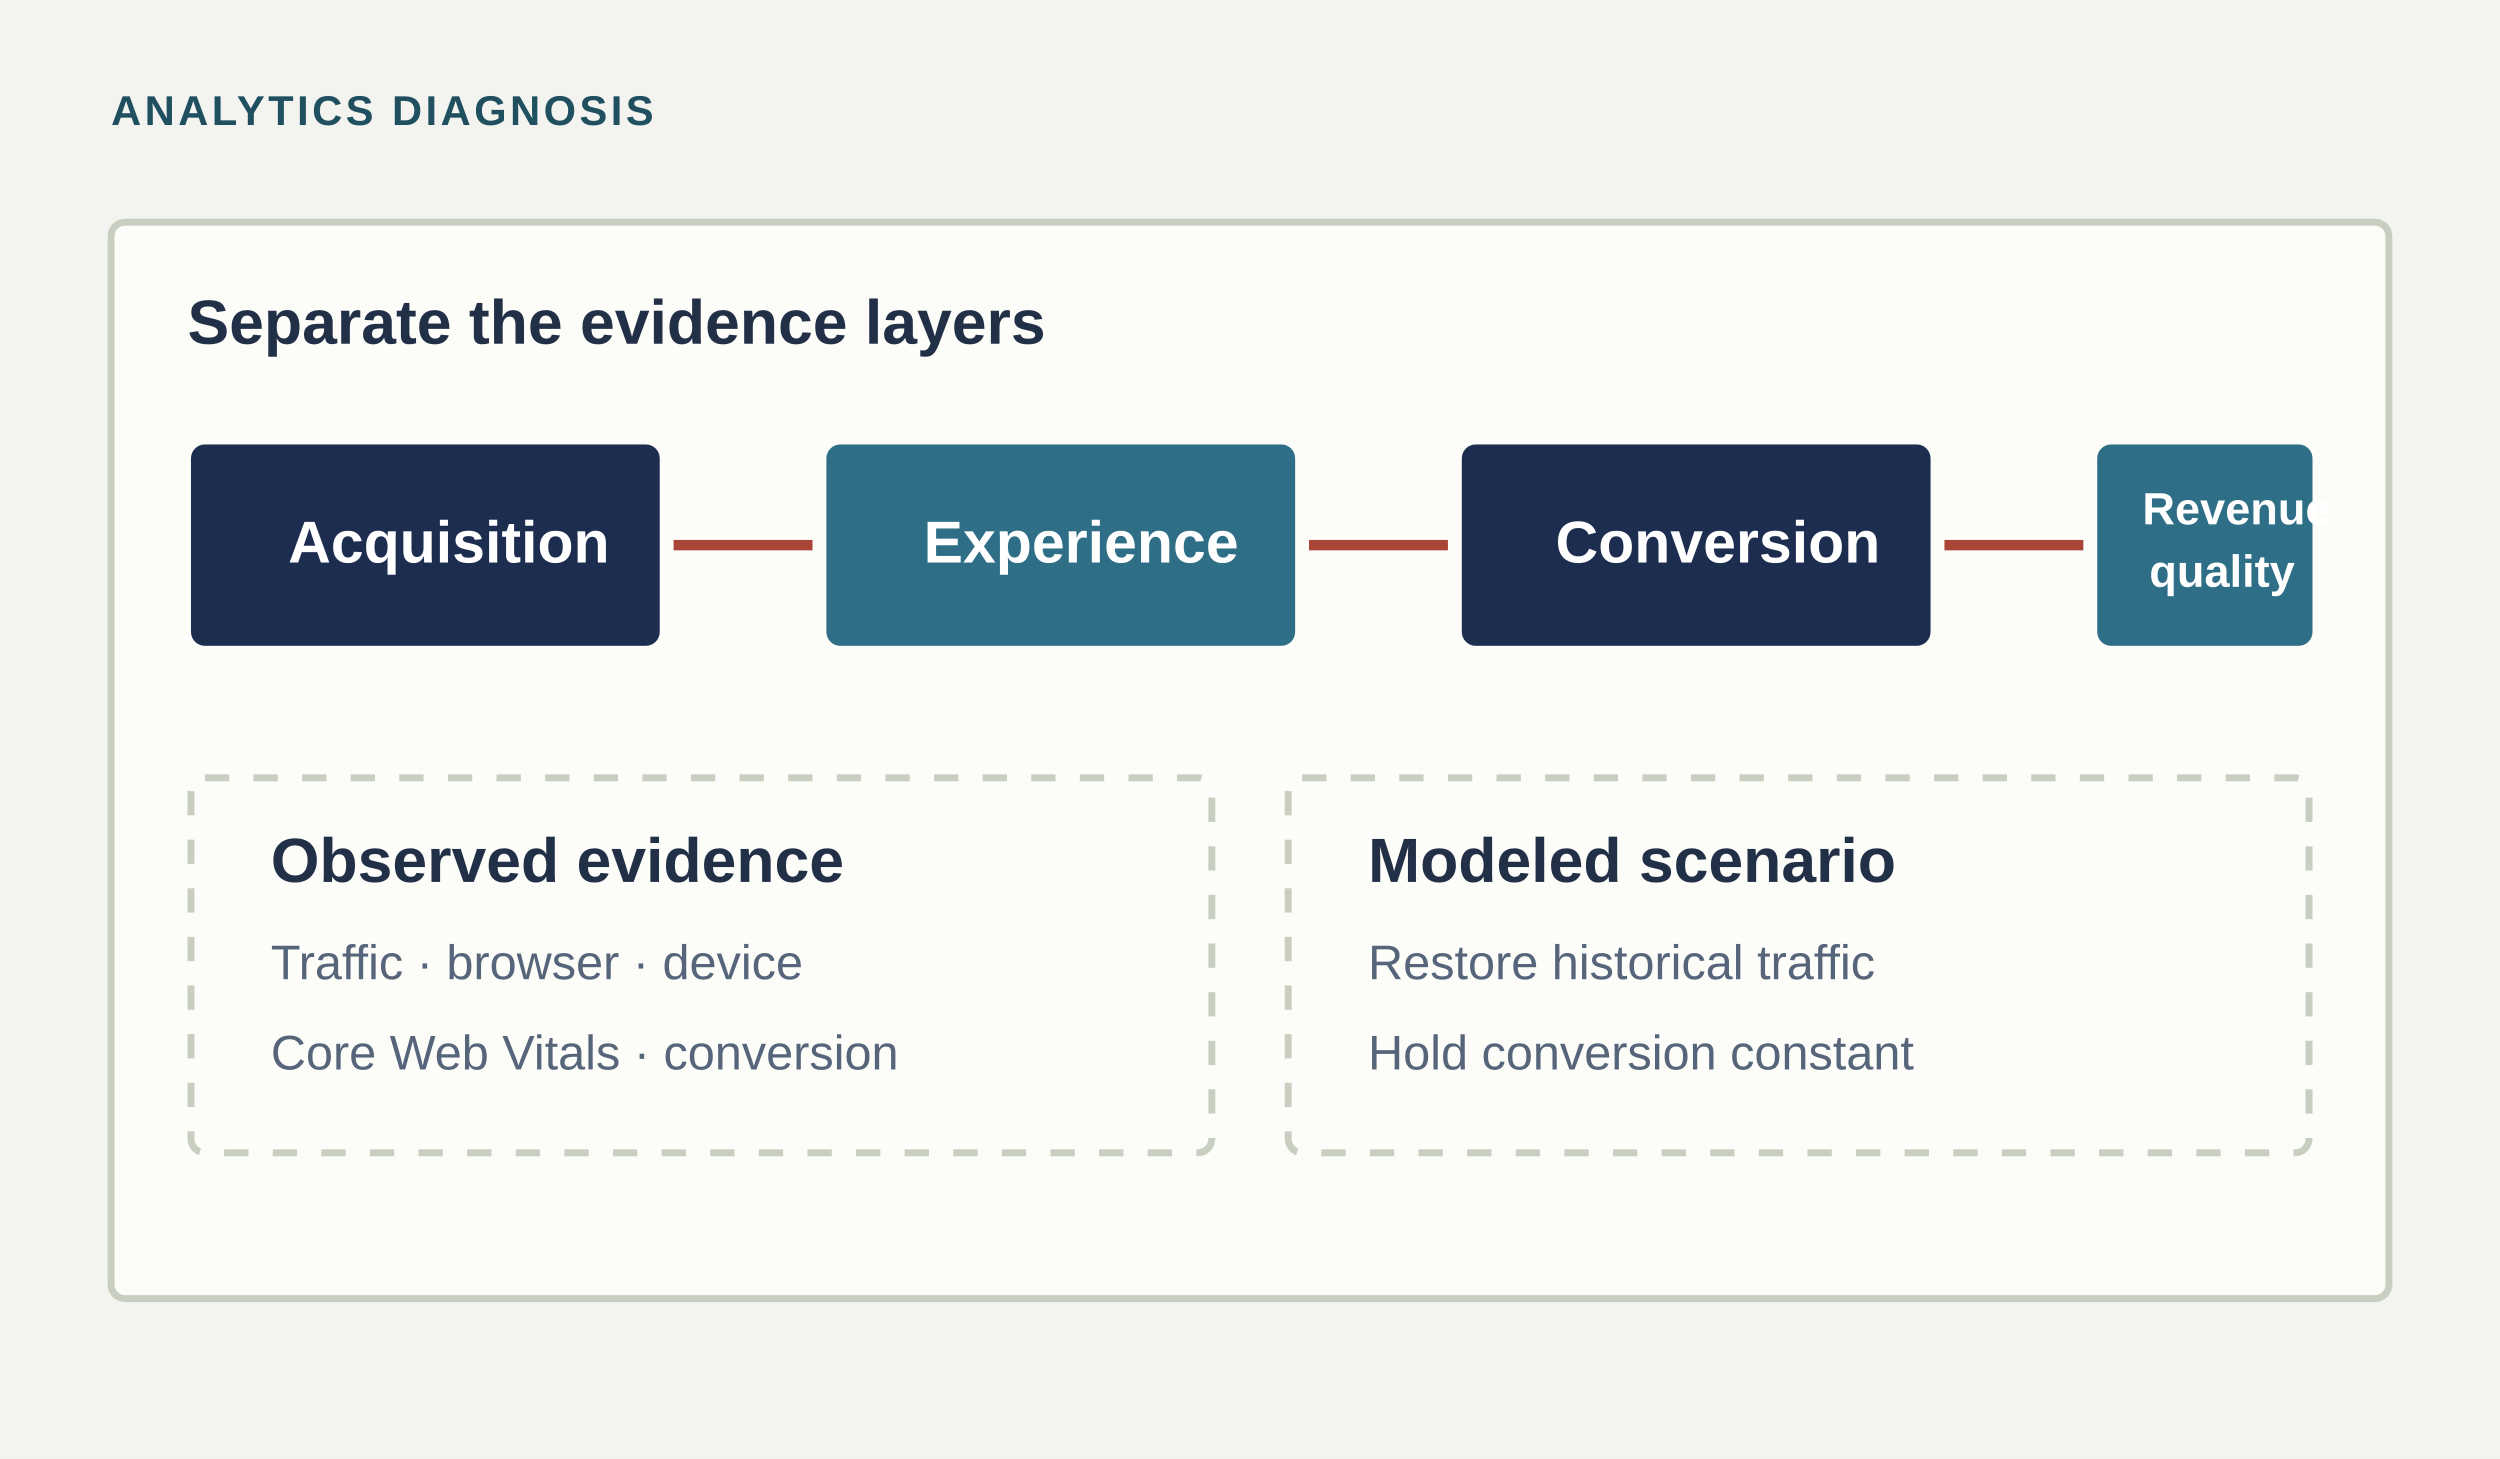
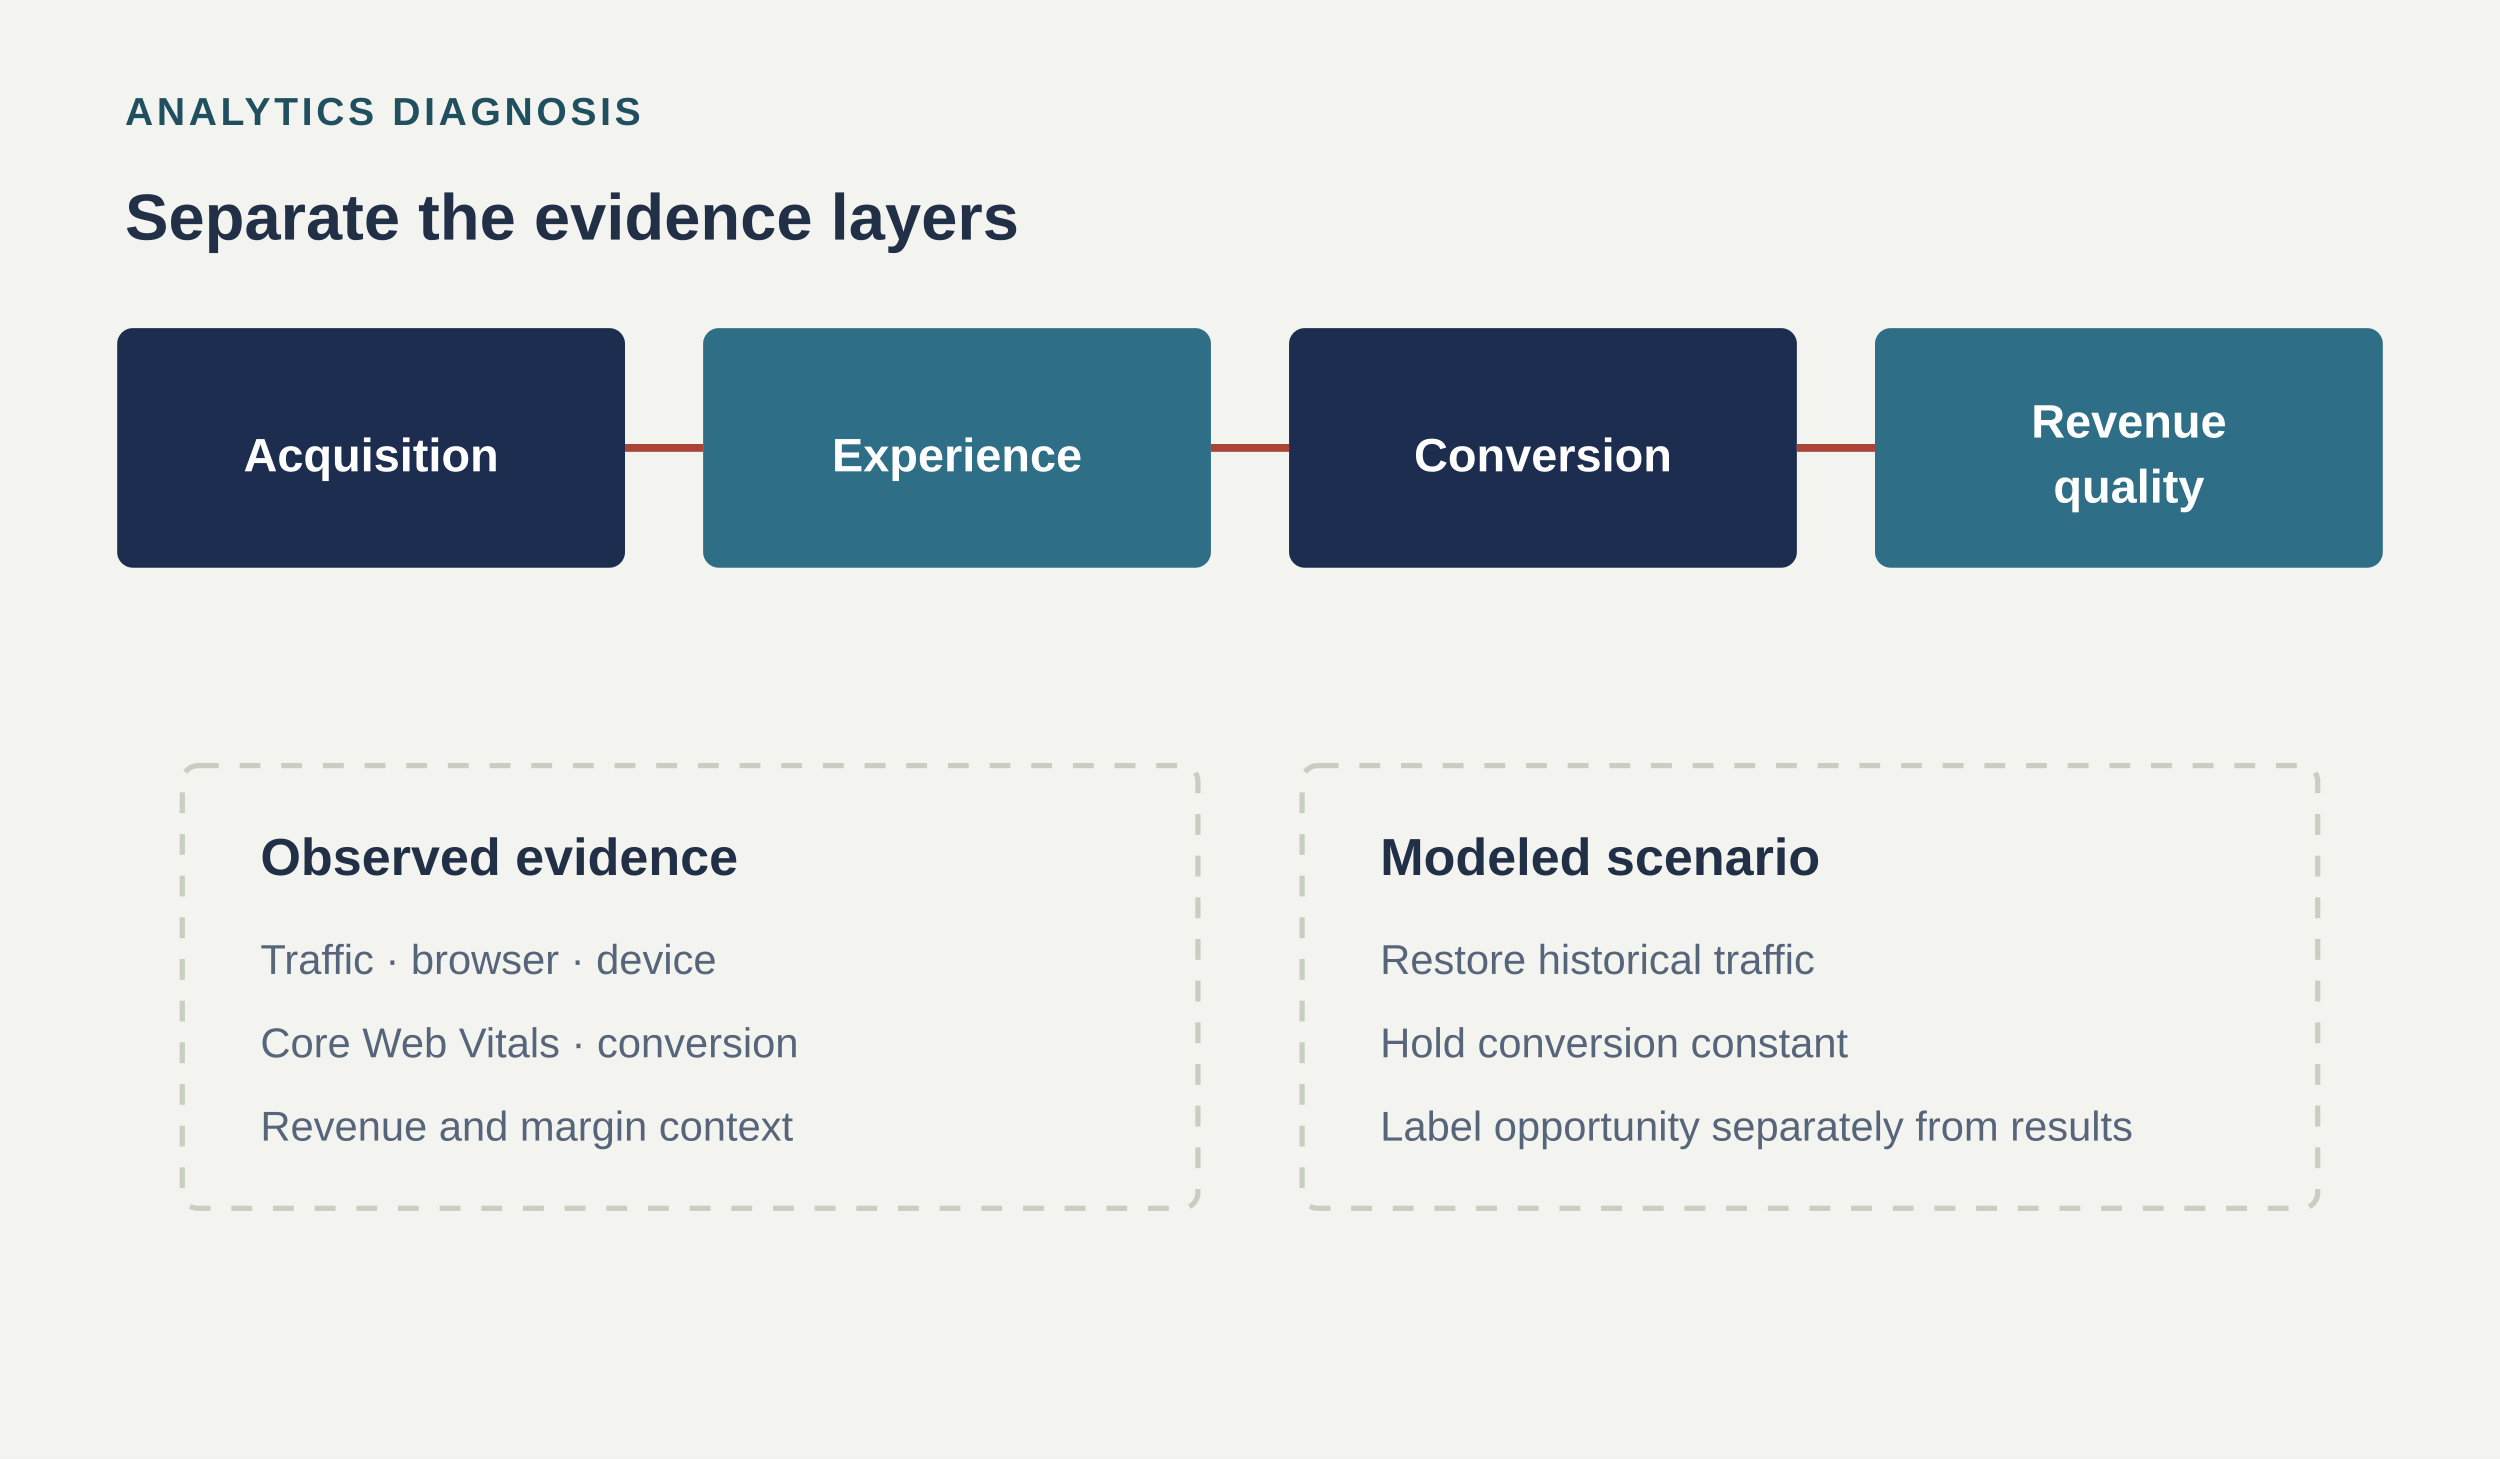
- <svg xmlns="http://www.w3.org/2000/svg" viewBox="0 0 720 420">
-   <rect width="720" height="420" fill="#F3F4EF" />
-   <style>.t{font:700 18px Arial;fill:#223047}.s{font:14px Arial;fill:#56657A}.l{font:700 12px Arial;fill:#204F60;letter-spacing:1px}.b{fill:#FCFCF9;stroke:#C8CEC0;stroke-width:2}.a{stroke:#A94437;stroke-width:3;fill:none}.teal{fill:#2E6E86}.navy{fill:#1D2D4F}.white{fill:#fff}.dash{stroke:#C8CEC0;stroke-width:2;stroke-dasharray:7 7;fill:none}</style>
-   <text x="32" y="36" class="l">ANALYTICS DIAGNOSIS</text>
-   <rect x="32" y="64" width="656" height="310" rx="4" class="b" />
-   <text x="54" y="99" class="t">Separate the evidence layers</text>
+ <svg xmlns="http://www.w3.org/2000/svg" viewBox="0 0 960 560" role="img">
+   <rect width="960" height="560" fill="#F3F4EF" />
+   <style>
+ .label{font:700 15px Arial,sans-serif;fill:#204F60;letter-spacing:1.4px}
+ .h{font:700 25px Arial,sans-serif;fill:#223047}
+ .t{font:700 20px Arial,sans-serif;fill:#223047}
+ .s{font:16px Arial,sans-serif;fill:#56657A}
+ .xs{font:14px Arial,sans-serif;fill:#56657A}
+ .wt{font:700 18px Arial,sans-serif;fill:#fff}
+ .ws{font:14px Arial,sans-serif;fill:#fff}
+ .panel{fill:#FCFCF9;stroke:#C8CEC0;stroke-width:2}
+ .dash{fill:none;stroke:#C8CEC0;stroke-width:2;stroke-dasharray:8 8}
+ .flow{fill:none;stroke:#A94437;stroke-width:3}
+ .navy{fill:#1D2D4F}
+ .teal{fill:#2E6E86}
+ </style>
+   <text x="48" y="48" class="label">ANALYTICS DIAGNOSIS</text>
+   <text x="48" y="92" class="h">Separate the evidence layers</text>
  <g>
-     <rect x="55" y="128" width="135" height="58" rx="4" class="navy" />
-     <text x="83" y="162" class="white" style="font:700 17px Arial">Acquisition</text>
+     <rect x="45" y="126" width="195" height="92" rx="6" class="navy" />
+     <text x="142.5" y="181" class="wt" text-anchor="middle">Acquisition</text>
+     <rect x="270" y="126" width="195" height="92" rx="6" class="teal" />
+     <text x="367.5" y="181" class="wt" text-anchor="middle">Experience</text>
+     <rect x="495" y="126" width="195" height="92" rx="6" class="navy" />
+     <text x="592.5" y="181" class="wt" text-anchor="middle">Conversion</text>
+     <rect x="720" y="126" width="195" height="92" rx="6" class="teal" />
+     <text x="817.5" y="168" class="wt" text-anchor="middle">Revenue</text>
+     <text x="817.5" y="193" class="wt" text-anchor="middle">quality</text>
  </g>
-   <path d="M194 157h40" class="a" />
-   <g>
-     <rect x="238" y="128" width="135" height="58" rx="4" class="teal" />
-     <text x="266" y="162" class="white" style="font:700 17px Arial">Experience</text>
-   </g>
-   <path d="M377 157h40" class="a" />
-   <g>
-     <rect x="421" y="128" width="135" height="58" rx="4" class="navy" />
-     <text x="448" y="162" class="white" style="font:700 17px Arial">Conversion</text>
-   </g>
-   <path d="M560 157h40" class="a" />
-   <g>
-     <rect x="604" y="128" width="62" height="58" rx="4" class="teal" />
-     <text x="617" y="151" class="white" style="font:700 13px Arial">Revenue</text>
-     <text x="619" y="169" class="white" style="font:700 13px Arial">quality</text>
-   </g>
-   <rect x="55" y="224" width="294" height="108" rx="4" class="dash" />
-   <text x="78" y="254" class="t">Observed evidence</text>
-   <text x="78" y="282" class="s">Traffic · browser · device</text>
-   <text x="78" y="308" class="s">Core Web Vitals · conversion</text>
-   <rect x="371" y="224" width="294" height="108" rx="4" class="dash" />
-   <text x="394" y="254" class="t">Modeled scenario</text>
-   <text x="394" y="282" class="s">Restore historical traffic</text>
-   <text x="394" y="308" class="s">Hold conversion constant</text>
+   <path d="M240 172h30M465 172h30M690 172h30" class="flow" />
+   <rect x="70" y="294" width="390" height="170" rx="6" class="dash" />
+   <text x="100" y="336" class="t">Observed evidence</text>
+   <text x="100" y="374" class="s">Traffic · browser · device</text>
+   <text x="100" y="406" class="s">Core Web Vitals · conversion</text>
+   <text x="100" y="438" class="s">Revenue and margin context</text>
+   <rect x="500" y="294" width="390" height="170" rx="6" class="dash" />
+   <text x="530" y="336" class="t">Modeled scenario</text>
+   <text x="530" y="374" class="s">Restore historical traffic</text>
+   <text x="530" y="406" class="s">Hold conversion constant</text>
+   <text x="530" y="438" class="s">Label opportunity separately from results</text>
</svg>
